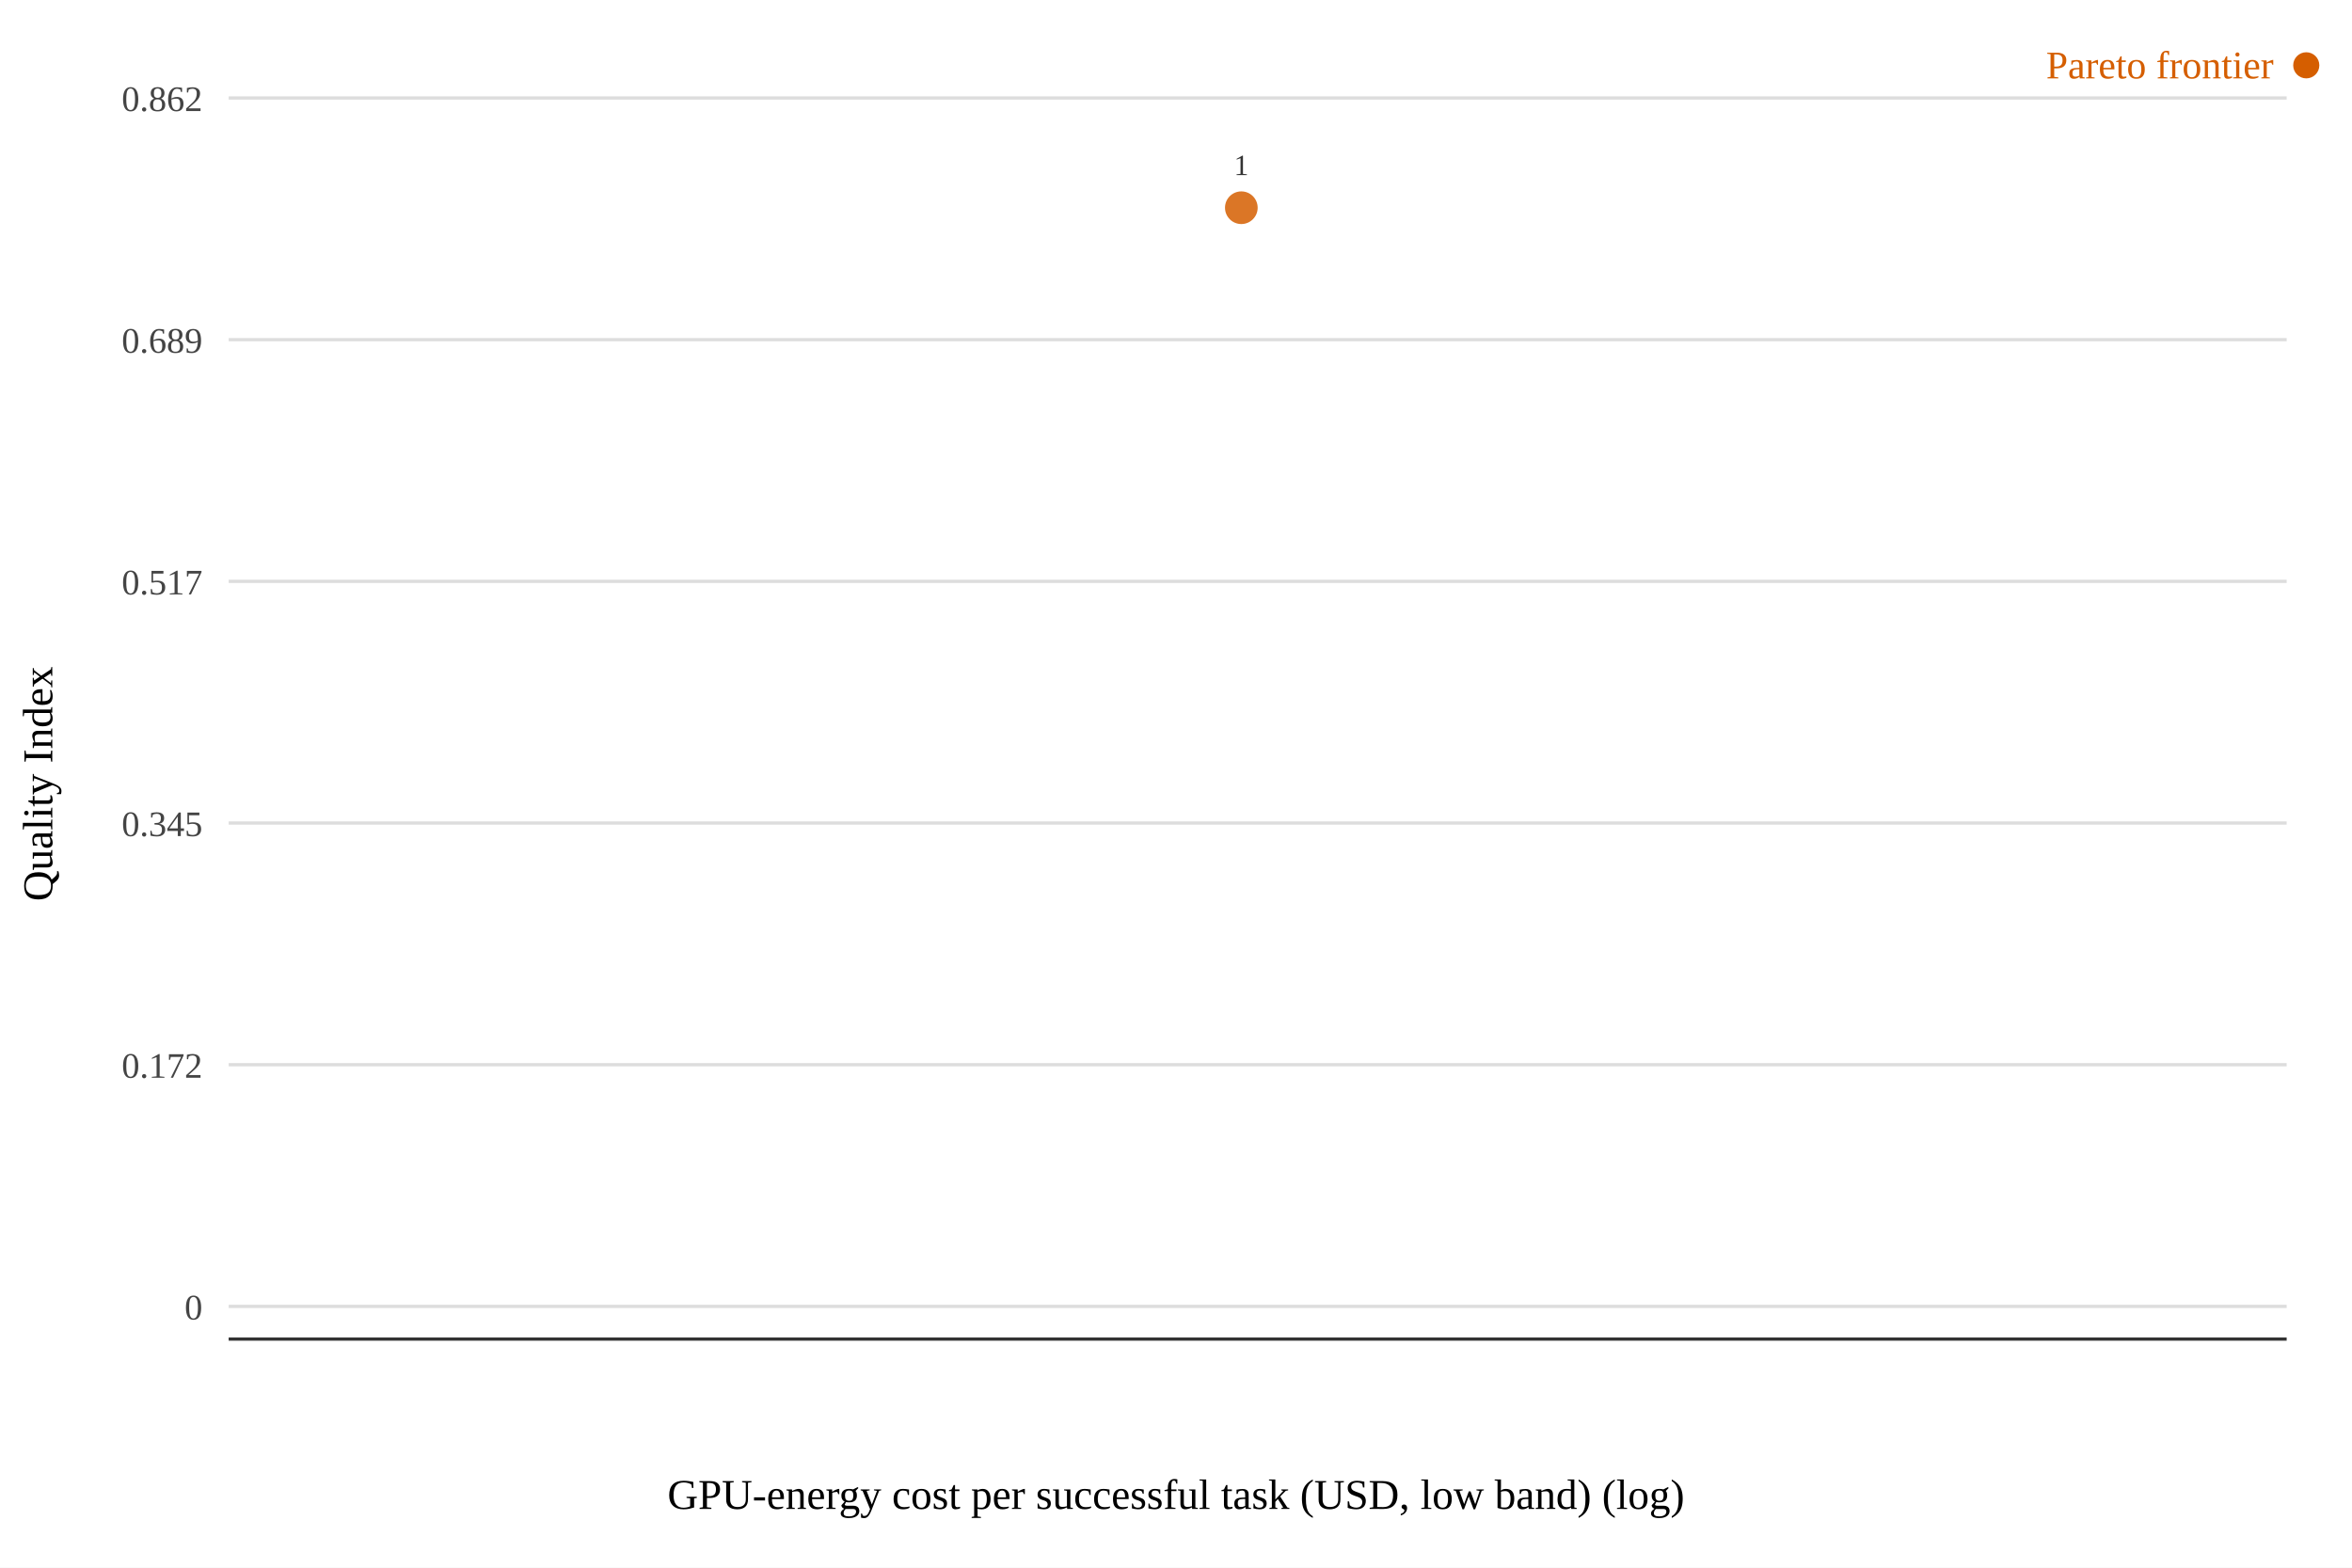
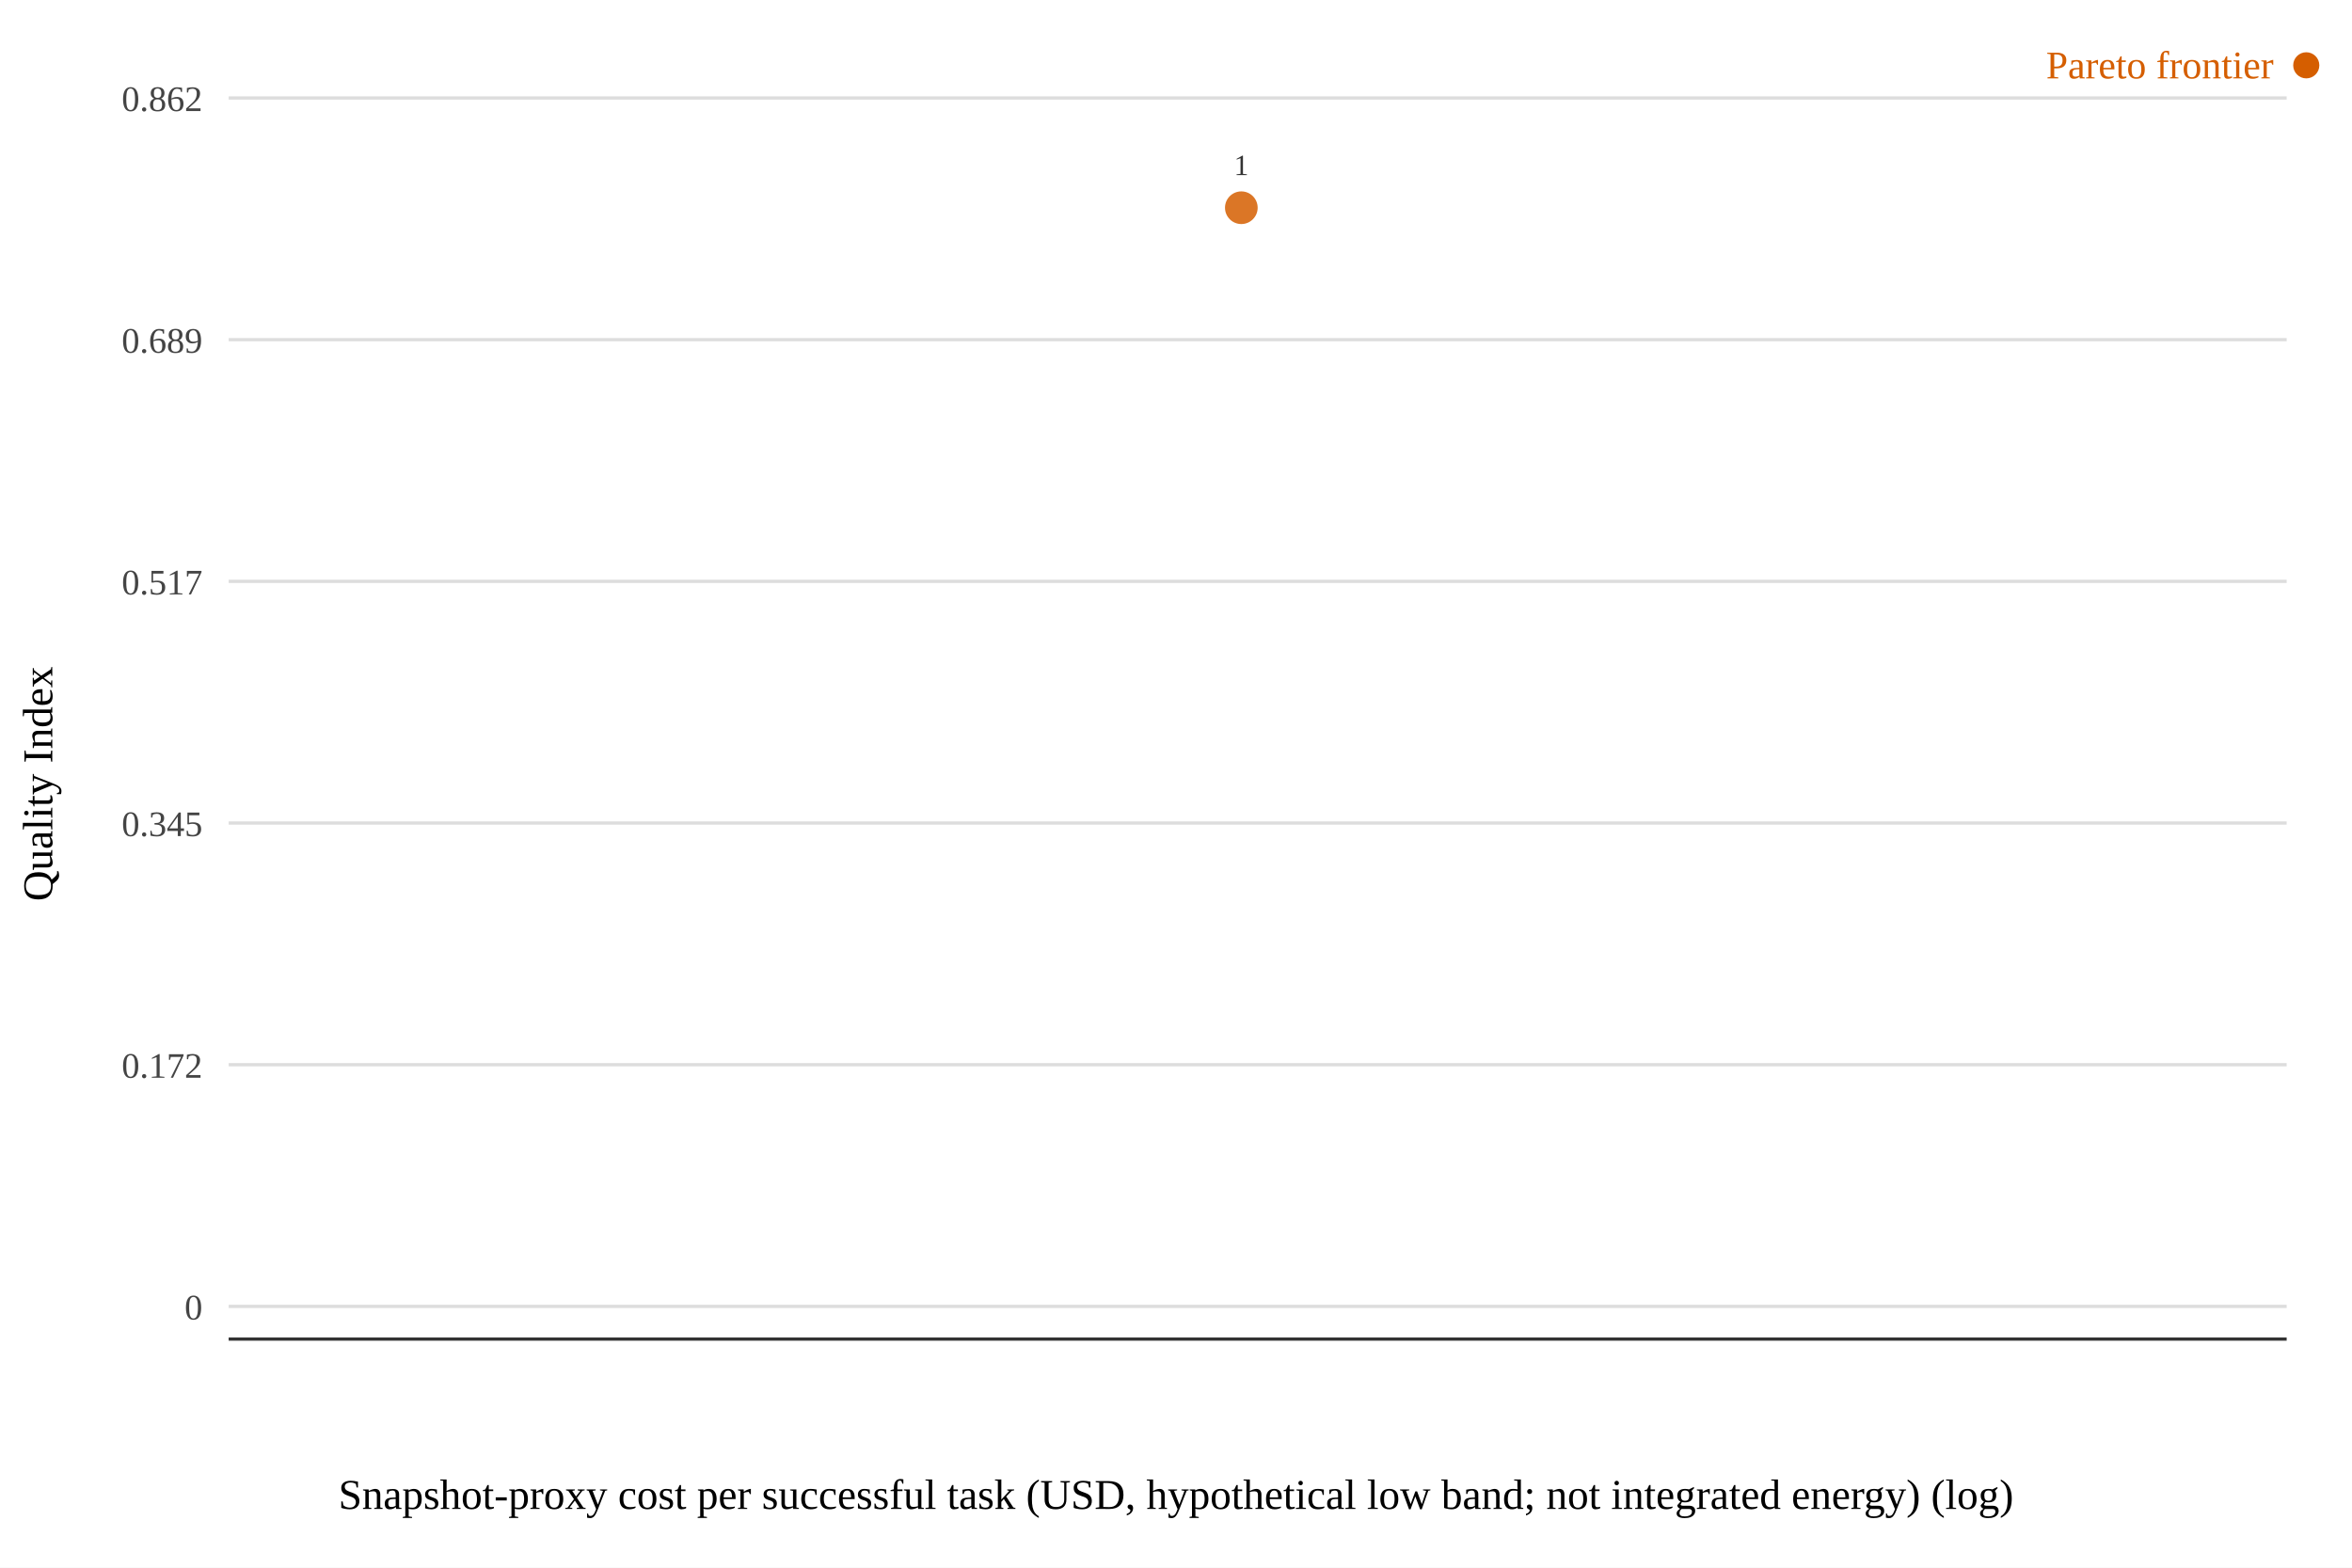
- <svg xmlns="http://www.w3.org/2000/svg" width="720" height="480" role="img" aria-label="Quality vs cost per successful task (n=1, GPU-only energy)">
+ <svg xmlns="http://www.w3.org/2000/svg" width="720" height="480" role="img" aria-label="Quality vs snapshot-proxy cost per task (n=1; proxy, not measured)">
  <rect width="100%" height="100%" fill="white" />
  <line x1="70" y1="400" x2="700" y2="400" stroke="#ddd" />
  <text x="62" y="404" font-size="11" text-anchor="end" fill="#444">0</text>
  <line x1="70" y1="326" x2="700" y2="326" stroke="#ddd" />
  <text x="62" y="330" font-size="11" text-anchor="end" fill="#444">0.172</text>
  <line x1="70" y1="252" x2="700" y2="252" stroke="#ddd" />
  <text x="62" y="256" font-size="11" text-anchor="end" fill="#444">0.345</text>
  <line x1="70" y1="178" x2="700" y2="178" stroke="#ddd" />
  <text x="62" y="182" font-size="11" text-anchor="end" fill="#444">0.517</text>
  <line x1="70" y1="104" x2="700" y2="104" stroke="#ddd" />
  <text x="62" y="108" font-size="11" text-anchor="end" fill="#444">0.689</text>
  <line x1="70" y1="30" x2="700" y2="30" stroke="#ddd" />
  <text x="62" y="34" font-size="11" text-anchor="end" fill="#444">0.862</text>
  <line x1="70" y1="410" x2="700" y2="410" stroke="#333" />
-   <text x="360.0" y="462" font-size="13" text-anchor="middle">GPU-energy cost per successful task (USD, low band) (log)</text>
+   <text x="360.0" y="462" font-size="13" text-anchor="middle">Snapshot-proxy cost per successful task (USD, hypothetical low band; not integrated energy) (log)</text>
  <text x="16" y="240.0" font-size="13" transform="rotate(-90 16 240.0)" text-anchor="middle">Quality Index</text>
  <circle cx="380.0" cy="63.6" r="5" fill="#D55E00" fill-opacity="0.85" />
  <text x="380.0" y="53.6" font-size="9" text-anchor="middle" fill="#333">1</text>
  <text x="696" y="24" font-size="12" text-anchor="end" fill="#D55E00">Pareto frontier</text>
  <circle cx="706" cy="20" r="4" fill="#D55E00" />
</svg>
